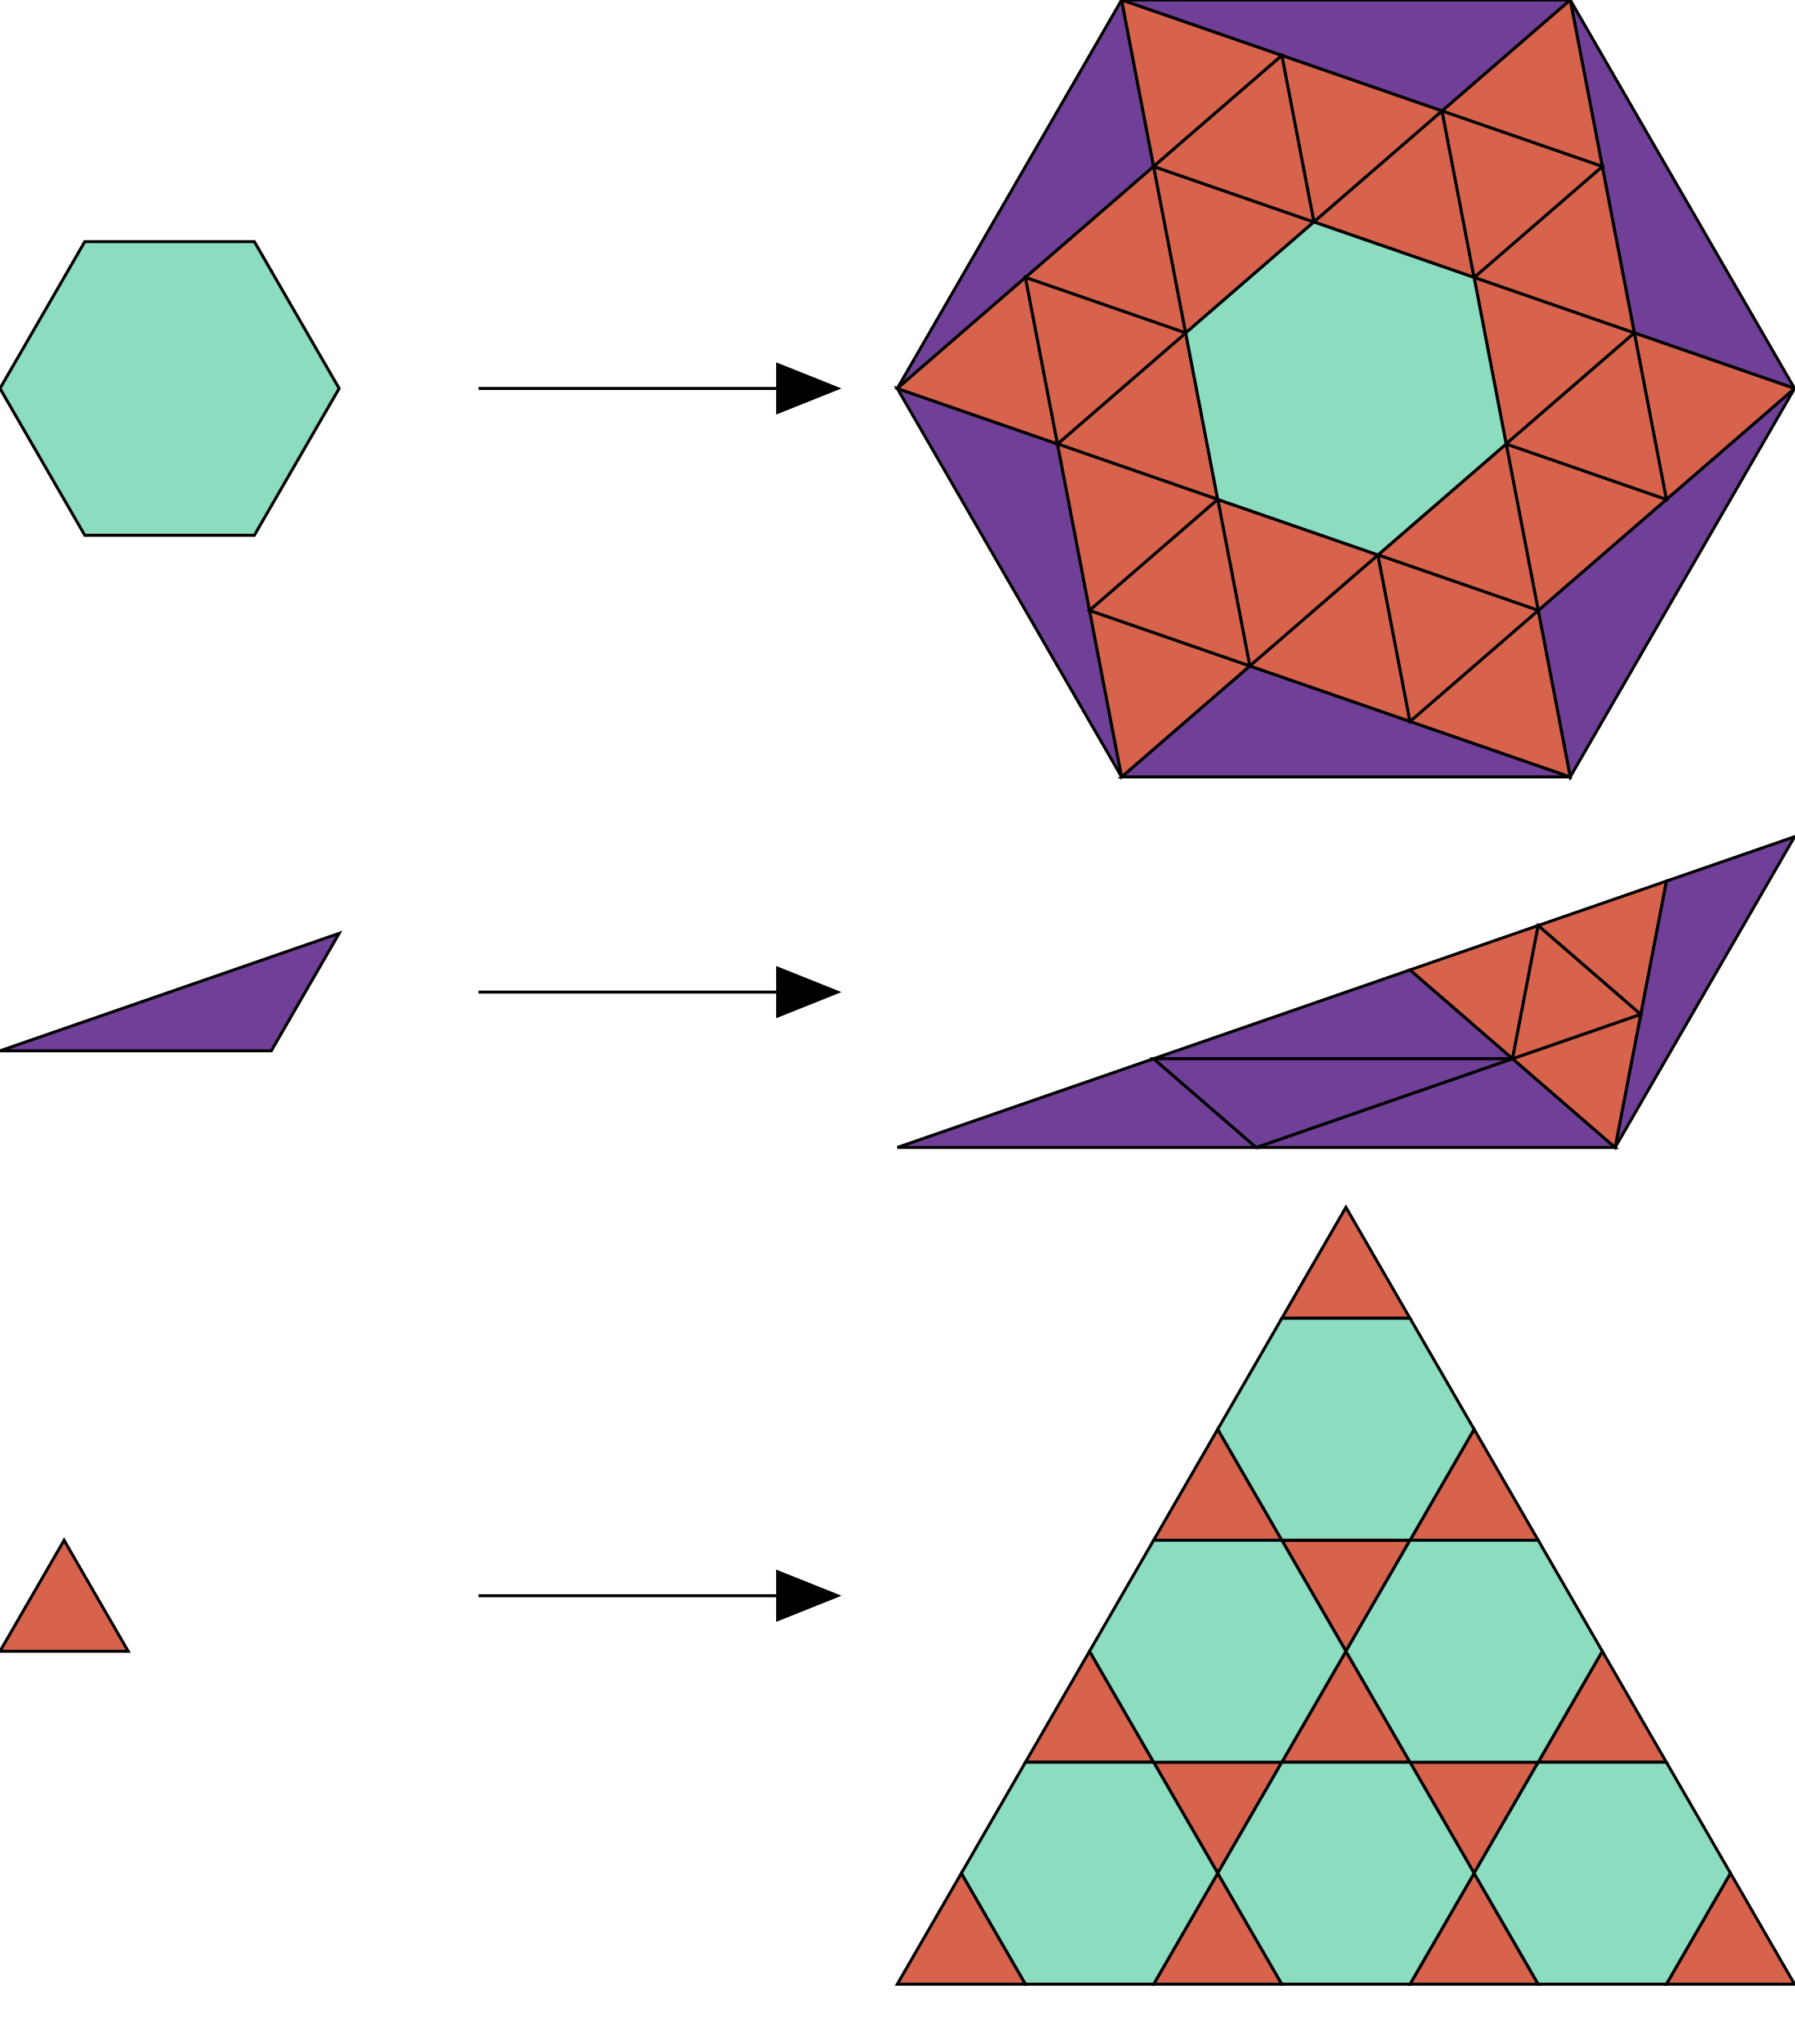
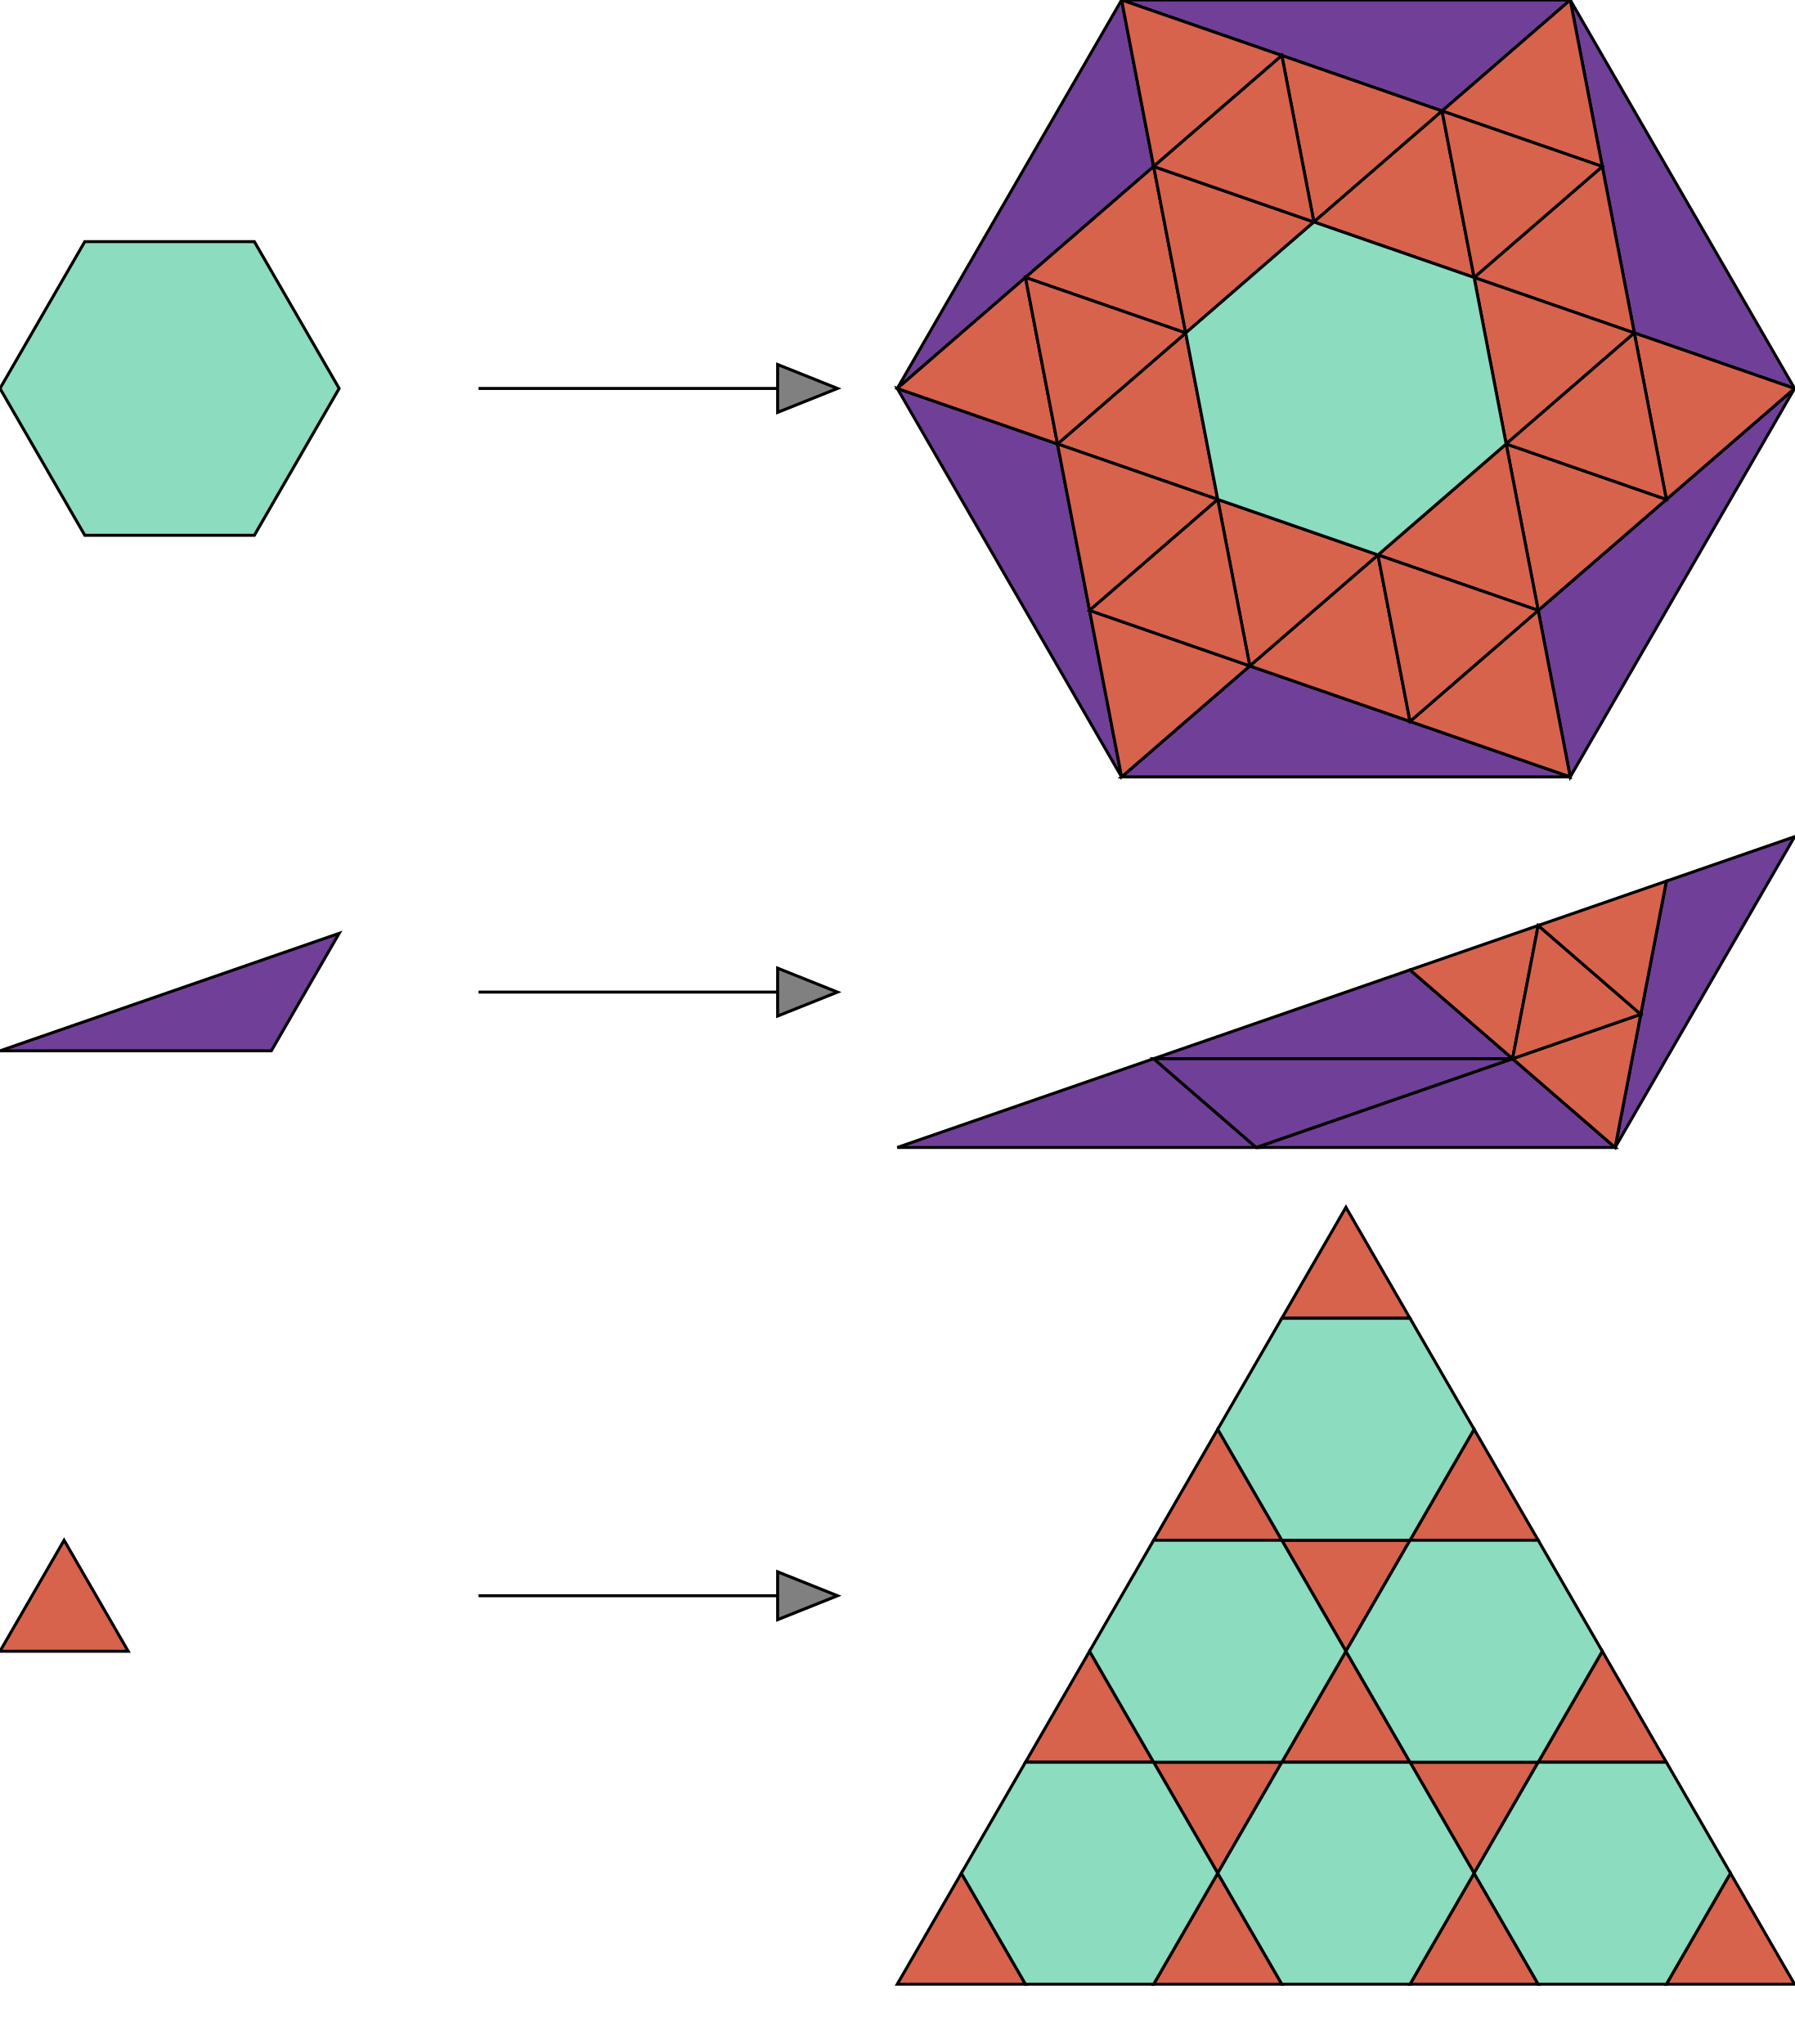
<svg xmlns="http://www.w3.org/2000/svg" baseProfile="full" height="341.769" version="1.1" width="300">
  <defs>
    <style type="text/css">
* {
  stroke: black;
  stroke-width: 0.5px;
}
#T1 {
  fill: #8CDCC0;
}
#T2 {
  fill: #704098;
}
#T3 {
  fill: #D8634D;
}
</style>
  </defs>
-   <polyline points="80,64.952 130,64.952" stroke="black" stroke-width="2" />
-   <polygon fill="black" points="130,64.952 130,68.952 140,64.952 130,60.952" />
-   <polyline points="80,165.885 130,165.885" stroke="black" stroke-width="2" />
-   <polygon fill="black" points="130,165.885 130,169.885 140,165.885 130,161.885" />
-   <polyline points="80,266.817 130,266.817" stroke="black" stroke-width="2" />
-   <polygon fill="black" points="130,266.817 130,270.817 140,266.817 130,262.817" />
+   <polyline points="80,64.952 130,64.952" stroke="grey" stroke-width="2" />
+   <polygon fill="grey" points="130,64.952 130,68.952 140,64.952 130,60.952" stroke-width="0" />
+   <polyline points="80,165.885 130,165.885" stroke="grey" stroke-width="2" />
+   <polygon fill="grey" points="130,165.885 130,169.885 140,165.885 130,161.885" stroke-width="0" />
+   <polyline points="80,266.817 130,266.817" stroke="grey" stroke-width="2" />
+   <polygon fill="grey" points="130,266.817 130,270.817 140,266.817 130,262.817" stroke-width="0" />
  <g id="T2">
    <polygon points="150.0,64.952 192.857,27.837 187.5,-2.842170943040401e-14" />
    <polygon points="187.5,0.0 241.071,18.558 262.5,0.0" />
    <polygon points="262.5,0.0 273.214,55.673 300.0,64.952" />
    <polygon points="300.0,64.952 257.143,102.067 262.5,129.904" />
    <polygon points="262.5,129.904 208.929,111.346 187.5,129.904" />
    <polygon points="187.5,129.904 176.786,74.231 150,64.952" />
    <polygon points="150.0,191.865 192.857,177.019 210.0,191.865" />
    <polygon points="192.857,177.019 235.714,162.173 252.857,177.019" />
    <polygon points="210.0,191.865 252.857,177.019 270.0,191.865" />
    <polygon points="252.857,177.019 210.0,191.865 192.857,177.019" />
    <polygon points="270.0,191.865 278.571,147.327 300.0,139.904" />
    <polygon points="0.0,175.704 45.356,175.704 56.695,156.065" />
  </g>
  <g id="T3">
    <polygon points="150.0,64.952 171.429,46.394 176.786,74.231" />
    <polygon points="171.429,46.394 192.857,27.837 198.214,55.673" />
    <polygon points="176.786,74.231 198.214,55.673 203.571,83.51" />
    <polygon points="171.429,46.394 198.214,55.673 176.786,74.231" />
    <polygon points="187.5,0.0 214.286,9.279 192.857,27.837" />
    <polygon points="214.286,9.279 241.071,18.558 219.643,37.115" />
    <polygon points="192.857,27.837 219.643,37.115 198.214,55.673" />
    <polygon points="214.286,9.279 219.643,37.115 192.857,27.837" />
    <polygon points="262.5,0.0 267.857,27.837 241.071,18.558" />
    <polygon points="267.857,27.837 273.214,55.673 246.429,46.394" />
    <polygon points="241.071,18.558 246.429,46.394 219.643,37.115" />
    <polygon points="267.857,27.837 246.429,46.394 241.071,18.558" />
    <polygon points="300.0,64.952 278.571,83.51 273.214,55.673" />
    <polygon points="278.571,83.51 257.143,102.067 251.786,74.231" />
    <polygon points="273.214,55.673 251.786,74.231 246.429,46.394" />
    <polygon points="278.571,83.51 251.786,74.231 273.214,55.673" />
    <polygon points="262.5,129.904 235.714,120.625 257.143,102.067" />
    <polygon points="235.714,120.625 208.929,111.346 230.357,92.788" />
    <polygon points="257.143,102.067 230.357,92.788 251.786,74.231" />
    <polygon points="235.714,120.625 230.357,92.788 257.143,102.067" />
    <polygon points="187.5,129.904 182.143,102.067 208.929,111.346" />
    <polygon points="182.143,102.067 176.786,74.231 203.571,83.51" />
    <polygon points="208.929,111.346 203.571,83.51 230.357,92.788" />
    <polygon points="182.143,102.067 203.571,83.51 208.929,111.346" />
    <polygon points="235.714,162.173 257.143,154.75 252.857,177.019" />
    <polygon points="252.857,177.019 274.286,169.596 270.0,191.865" />
    <polygon points="274.286,169.596 252.857,177.019 257.143,154.75" />
    <polygon points="257.143,154.75 278.571,147.327 274.286,169.596" />
    <polygon points="150.0,331.769 160.714,313.211 171.429,331.769" />
    <polygon points="171.429,294.654 182.143,276.096 192.857,294.654" />
    <polygon points="192.857,257.538 203.571,238.981 214.286,257.538" />
    <polygon points="214.286,220.423 225.0,201.865 235.714,220.423" />
    <polygon points="203.571,313.211 192.857,294.654 214.286,294.654" />
    <polygon points="225.0,276.096 214.286,257.538 235.714,257.538" />
    <polygon points="192.857,331.769 203.571,313.211 214.286,331.769" />
    <polygon points="214.286,294.654 225.0,276.096 235.714,294.654" />
    <polygon points="235.714,257.538 246.429,238.981 257.143,257.538" />
    <polygon points="246.429,313.211 235.714,294.654 257.143,294.654" />
    <polygon points="235.714,331.769 246.429,313.211 257.143,331.769" />
    <polygon points="257.143,294.654 267.857,276.096 278.571,294.654" />
    <polygon points="278.571,331.769 289.286,313.211 300.0,331.769" />
    <polygon points="0.0,276.096 10.714,257.538 21.429,276.096" />
  </g>
  <g id="T1">
    <polygon points="198.214,55.673 219.643,37.115 246.429,46.394 251.786,74.231 230.357,92.788 203.571,83.51" />
    <polygon points="0.0,64.952 14.174,40.402 42.521,40.402 56.695,64.952 42.521,89.501 14.174,89.501" />
    <polygon points="160.714,313.211 171.429,294.654 192.857,294.654 203.571,313.211 192.857,331.769 171.429,331.769" />
    <polygon points="182.143,276.096 192.857,257.538 214.286,257.538 225,276.096 214.286,294.654 192.857,294.654" />
    <polygon points="203.571,238.981 214.286,220.423 235.714,220.423 246.429,238.981 235.714,257.538 214.286,257.538" />
    <polygon points="203.571,313.211 214.286,294.654 235.714,294.654 246.429,313.211 235.714,331.769 214.286,331.769" />
    <polygon points="225.0,276.096 235.714,257.538 257.143,257.538 267.857,276.096 257.143,294.654 235.714,294.654" />
    <polygon points="246.429,313.211 257.143,294.654 278.571,294.654 289.286,313.211 278.571,331.769 257.143,331.769" />
  </g>
</svg>
